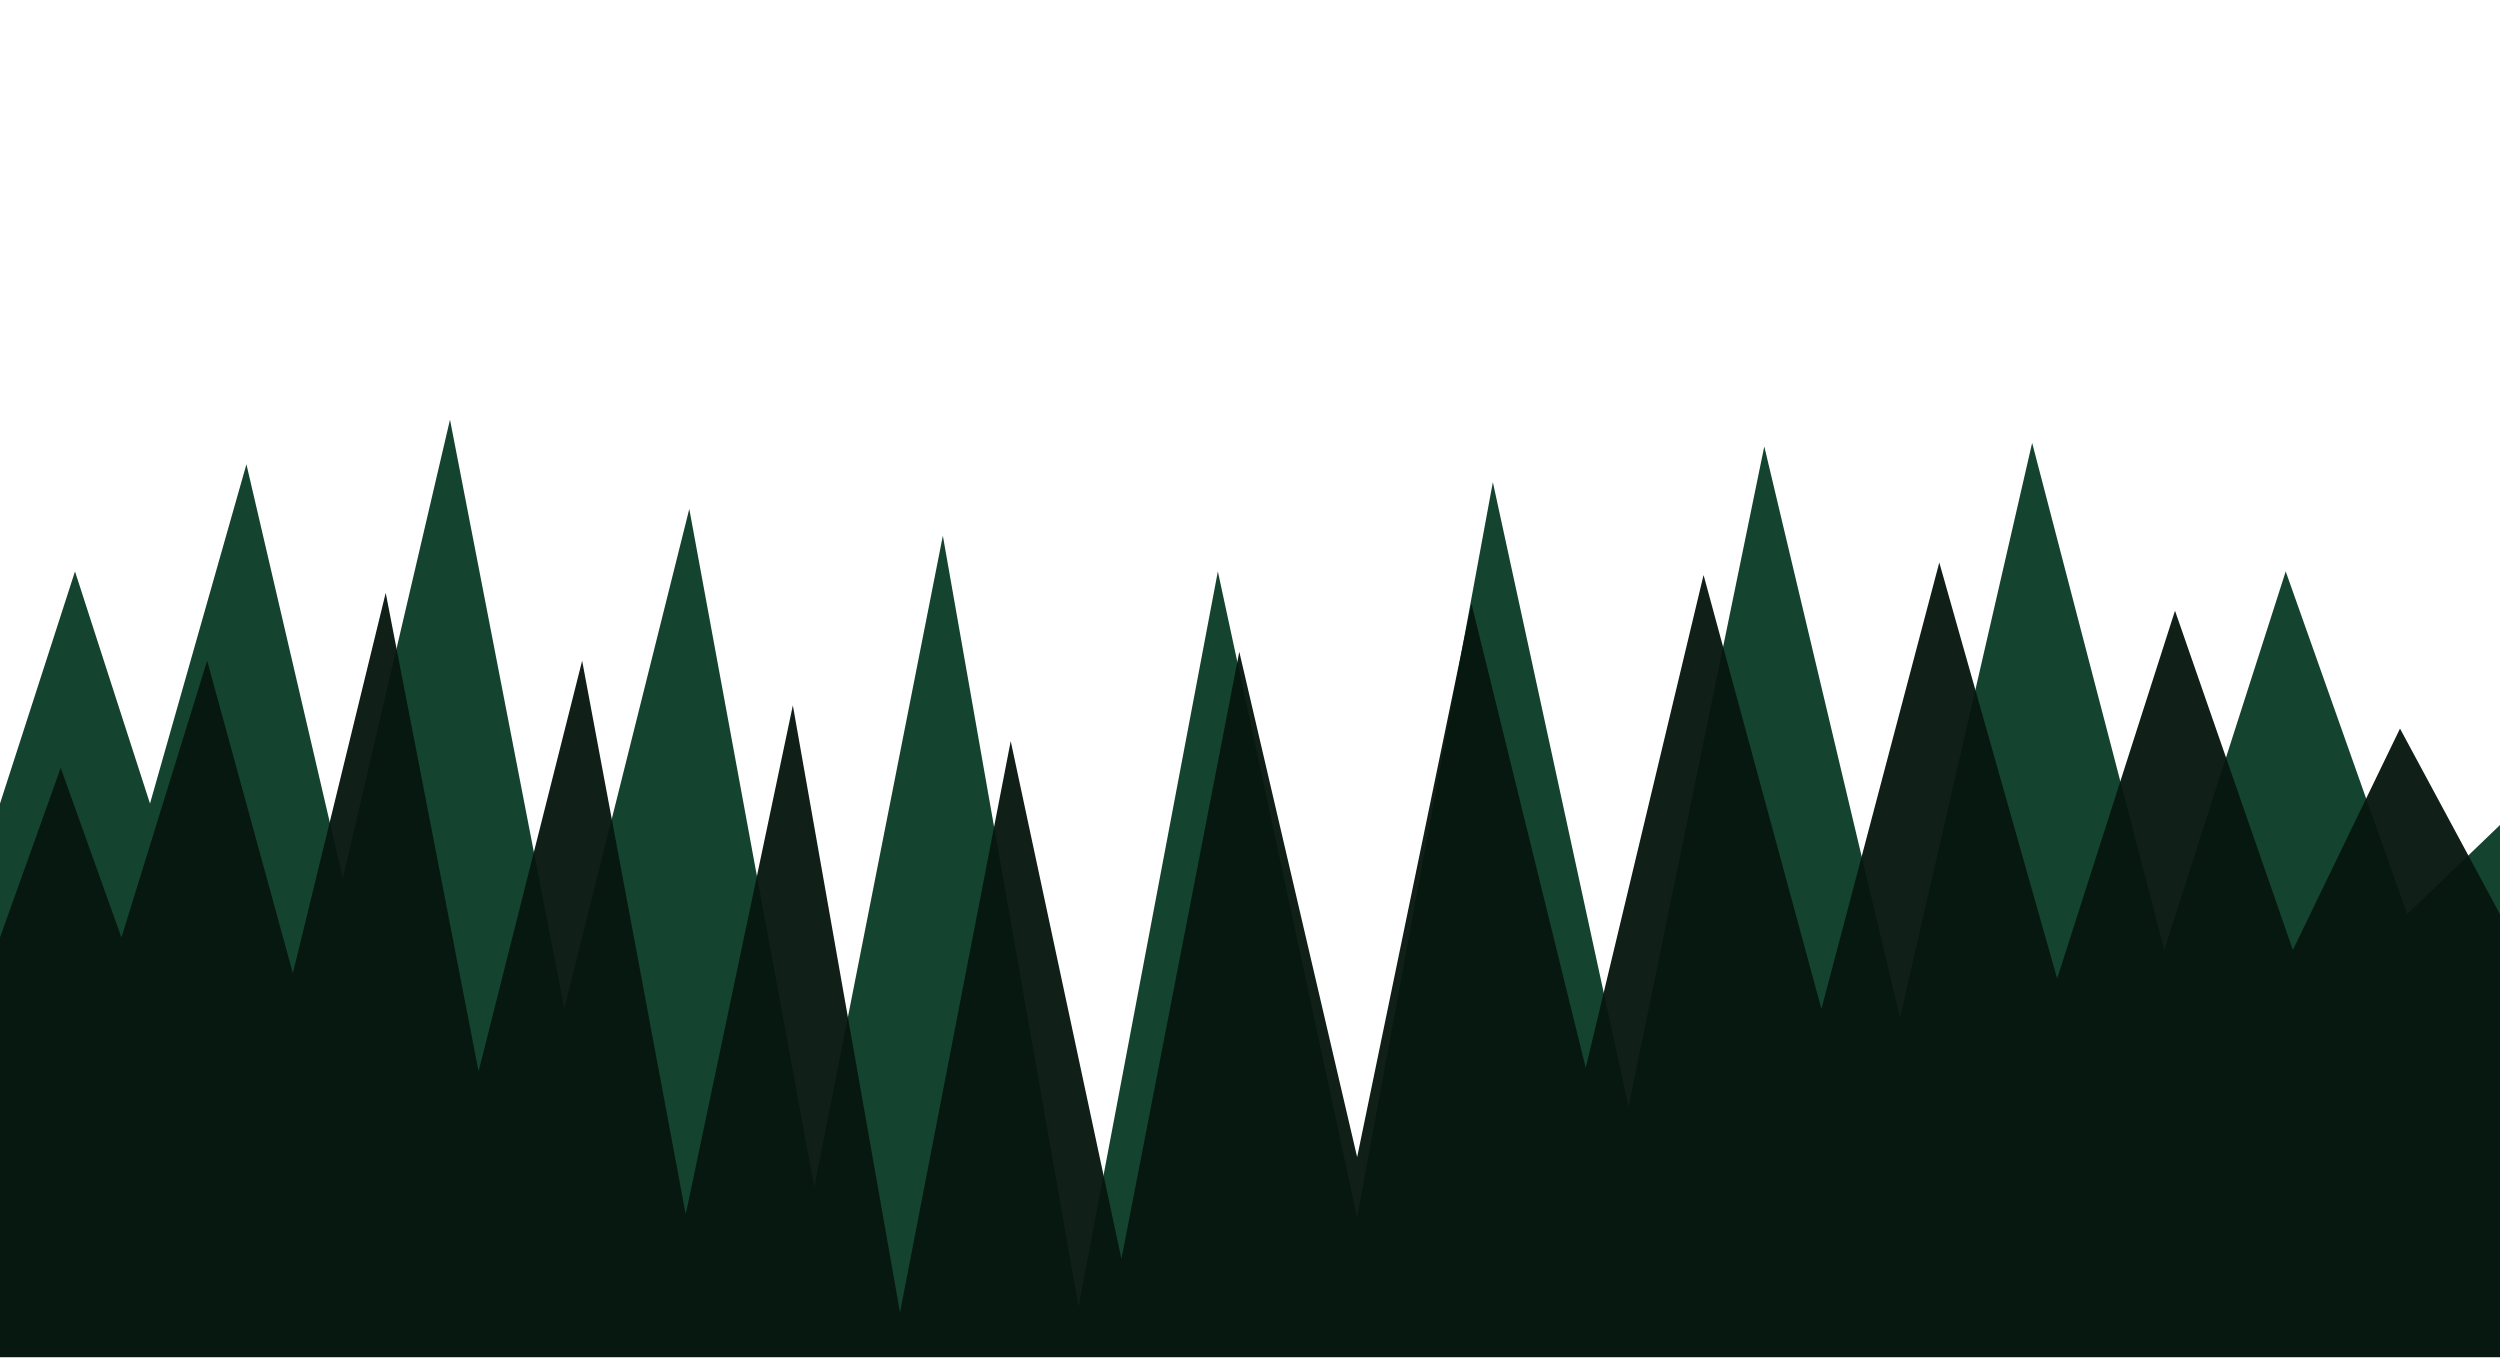
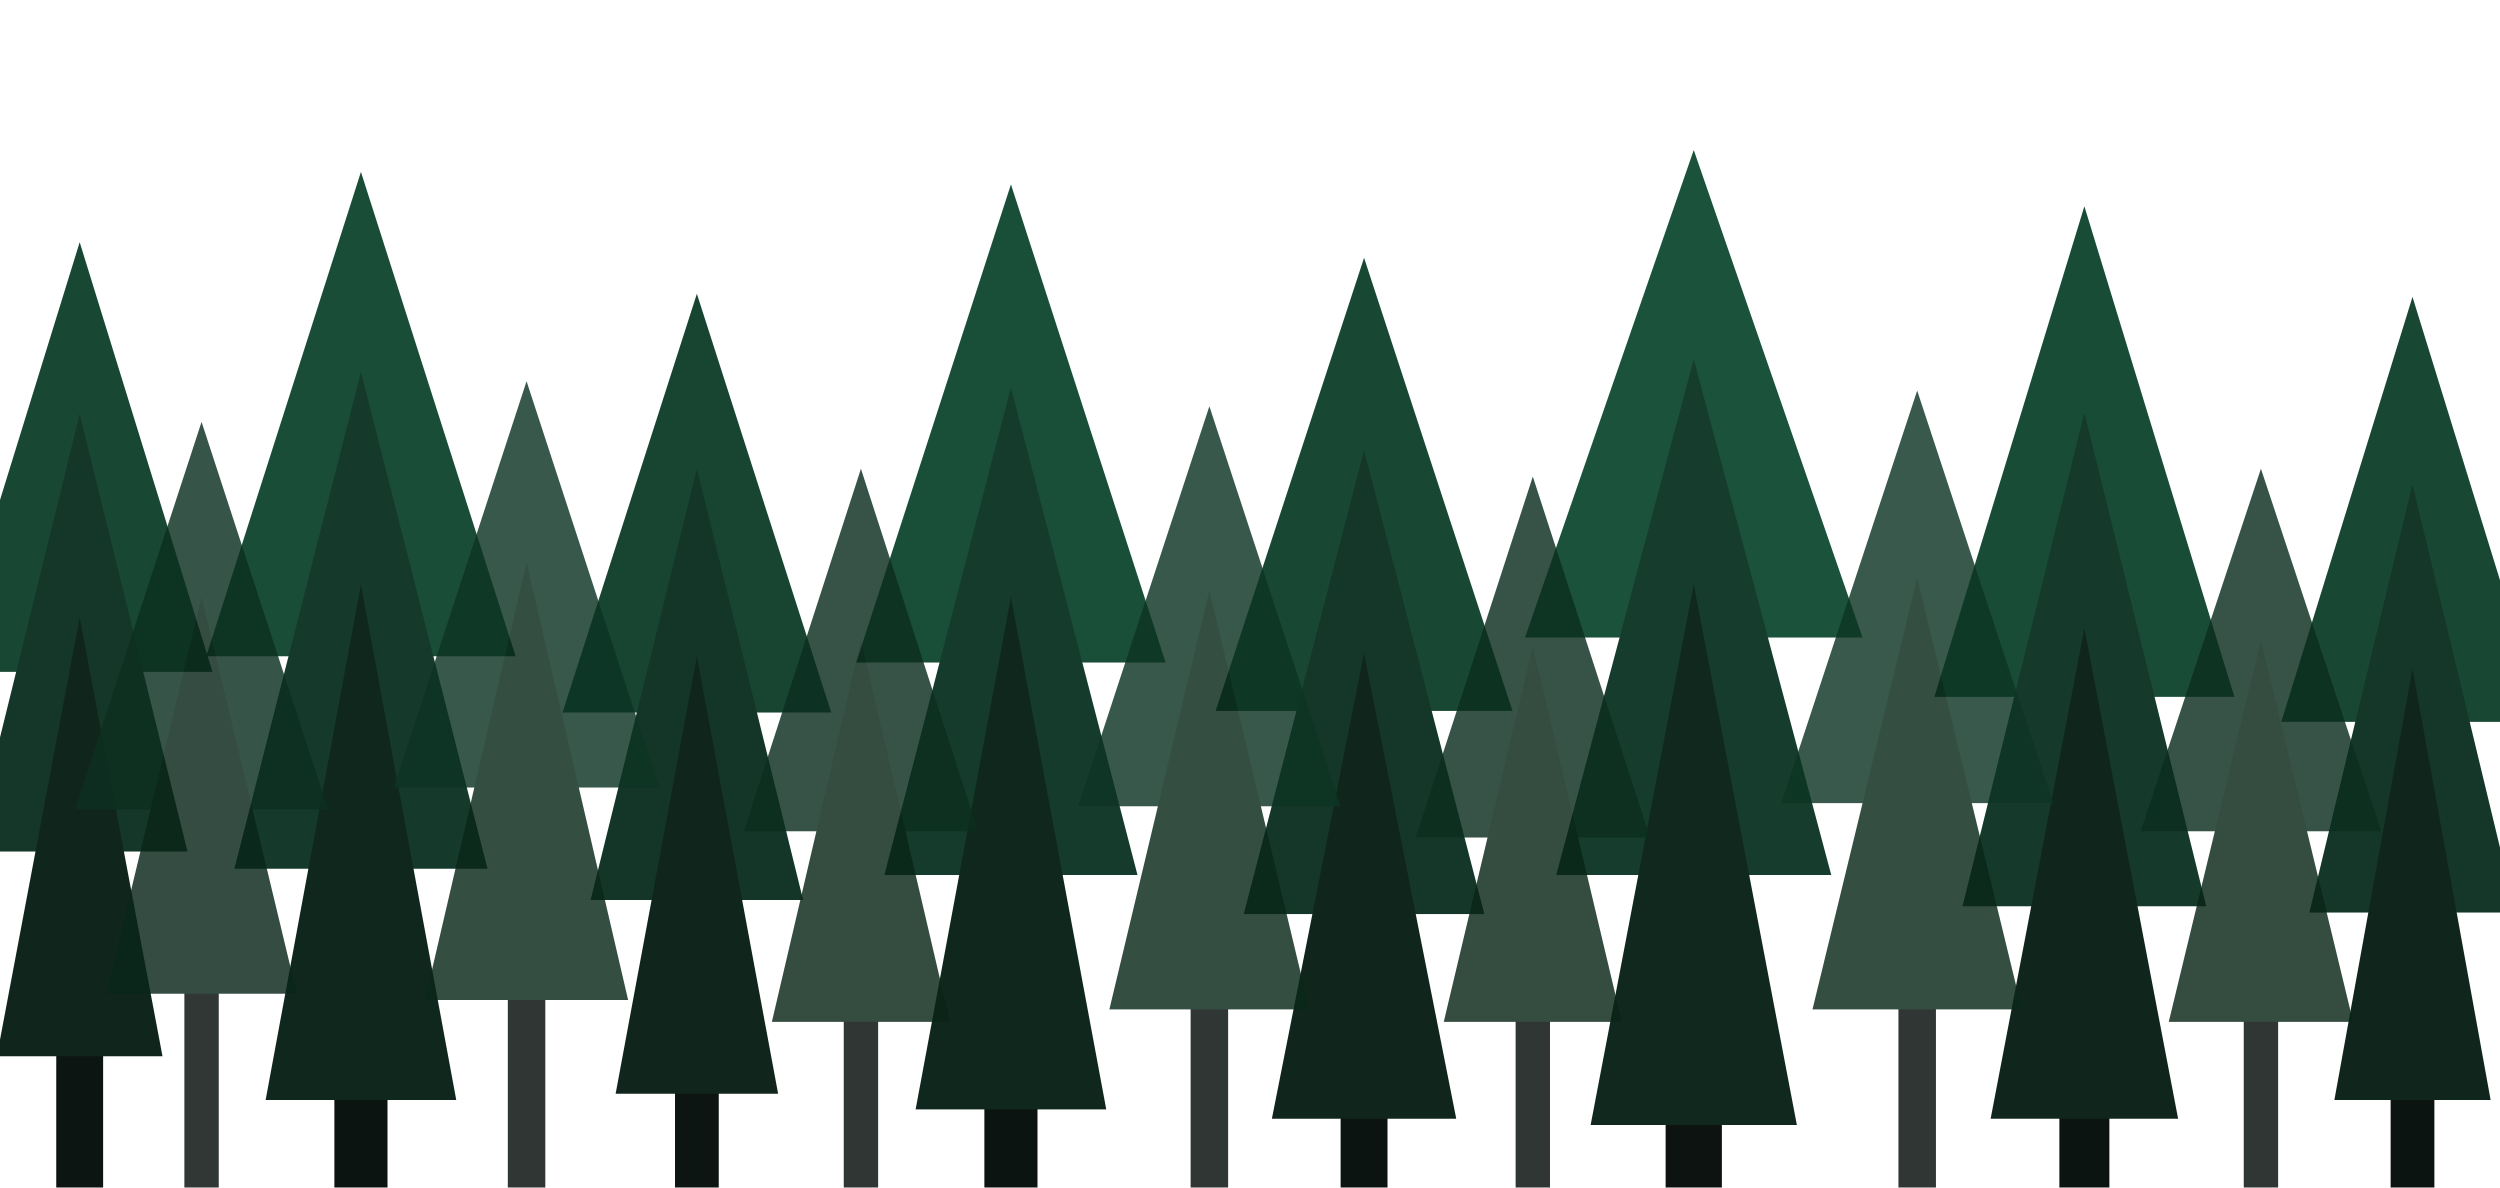
- <svg xmlns="http://www.w3.org/2000/svg" viewBox="0 0 1400 760" preserveAspectRatio="none">
-   <rect width="1400" height="760" fill="none" />
-   <polygon fill="#0f3f2b" opacity="0.98" points="0,760 0,450 42,320 84,450 138,260 192,492 252,235 316,565 386,285 456,665 528,300 604,732 682,320 760,682 836,270 912,620 988,250 1064,570 1138,248 1212,532 1280,320 1348,512 1400,462 1400,760" />
-   <polygon fill="#06160f" opacity="0.96" points="0,760 0,525 34,430 68,525 116,370 164,545 216,332 268,600 326,370 384,680 444,395 504,735 566,415 628,705 694,365 760,648 824,338 888,598 954,322 1020,565 1086,315 1152,548 1218,342 1284,532 1344,408 1400,512 1400,760" />
+ <svg xmlns="http://www.w3.org/2000/svg" viewBox="0 0 1600 760" preserveAspectRatio="none">
+   <rect width="1600" height="760" fill="none" />
+   <g opacity="0.96">
+     <rect x="36" y="470" width="30" height="290" fill="#020b07" />
+     <polygon fill="#0f3f2b" points="51,155 -34,430 136,430" />
+     <polygon fill="#0b2f20" points="51,265 -18,545 120,545" />
+     <polygon fill="#061d14" points="51,395 -2,676 104,676" />
+     <rect x="214" y="432" width="34" height="328" fill="#020a07" />
+     <polygon fill="#10462f" points="231,110 132,420 330,420" />
+     <polygon fill="#0b3222" points="231,238 150,556 312,556" />
+     <polygon fill="#061e15" points="231,374 170,704 292,704" />
+     <rect x="432" y="480" width="28" height="280" fill="#020b07" />
+     <polygon fill="#0e3d2a" points="446,188 360,456 532,456" />
+     <polygon fill="#0a2e20" points="446,300 378,576 514,576" />
+     <polygon fill="#061c13" points="446,420 394,700 498,700" />
+     <rect x="630" y="438" width="34" height="322" fill="#020a07" />
+     <polygon fill="#104731" points="647,118 548,424 746,424" />
+     <polygon fill="#0b3323" points="647,248 566,560 728,560" />
+     <polygon fill="#061e15" points="647,382 586,710 708,710" />
+     <rect x="858" y="468" width="30" height="292" fill="#020a07" />
+     <polygon fill="#0f412c" points="873,165 778,455 968,455" />
+     <polygon fill="#0a2f20" points="873,288 796,585 950,585" />
+     <polygon fill="#061c13" points="873,418 814,716 932,716" />
+     <rect x="1066" y="420" width="36" height="340" fill="#020906" />
+     <polygon fill="#114b33" points="1084,96 976,408 1192,408" />
+     <polygon fill="#0b3423" points="1084,230 996,560 1172,560" />
+     <polygon fill="#061f15" points="1084,374 1018,720 1150,720" />
+     <rect x="1318" y="458" width="32" height="302" fill="#020a07" />
+     <polygon fill="#10452f" points="1334,132 1238,446 1430,446" />
+     <polygon fill="#0b3222" points="1334,264 1256,580 1412,580" />
+     <polygon fill="#061d14" points="1334,402 1274,716 1394,716" />
+     <rect x="1530" y="482" width="28" height="278" fill="#020a07" />
+     <polygon fill="#0f3f2b" points="1544,190 1460,462 1628,462" />
+     <polygon fill="#0a2f20" points="1544,310 1478,584 1610,584" />
+     <polygon fill="#061c13" points="1544,428 1494,704 1594,704" />
+   </g>
+   <g opacity="0.82">
+     <rect x="118" y="540" width="22" height="220" fill="#020b07" />
+     <polygon fill="#0b2e20" points="129,270 48,518 210,518" />
+     <polygon fill="#082518" points="129,382 68,636 190,636" />
+     <rect x="325" y="520" width="24" height="240" fill="#020a07" />
+     <polygon fill="#0c3323" points="337,244 252,504 422,504" />
+     <polygon fill="#082719" points="337,360 272,640 402,640" />
+     <rect x="540" y="548" width="22" height="212" fill="#020a07" />
+     <polygon fill="#0b2d1f" points="551,300 476,532 626,532" />
+     <polygon fill="#082417" points="551,410 494,654 608,654" />
+     <rect x="762" y="530" width="24" height="230" fill="#020a07" />
+     <polygon fill="#0c3323" points="774,260 690,516 858,516" />
+     <polygon fill="#082719" points="774,378 710,646 838,646" />
+     <rect x="970" y="552" width="22" height="208" fill="#020a07" />
+     <polygon fill="#0b2d1f" points="981,305 906,536 1056,536" />
+     <polygon fill="#082417" points="981,414 924,654 1038,654" />
+     <rect x="1215" y="528" width="24" height="232" fill="#020a07" />
+     <polygon fill="#0c3423" points="1227,250 1140,514 1314,514" />
+     <polygon fill="#082719" points="1227,370 1160,646 1294,646" />
+     <rect x="1436" y="548" width="22" height="212" fill="#020a07" />
+     <polygon fill="#0b2d1f" points="1447,300 1370,532 1524,532" />
+     <polygon fill="#082417" points="1447,410 1388,654 1506,654" />
+   </g>
</svg>
